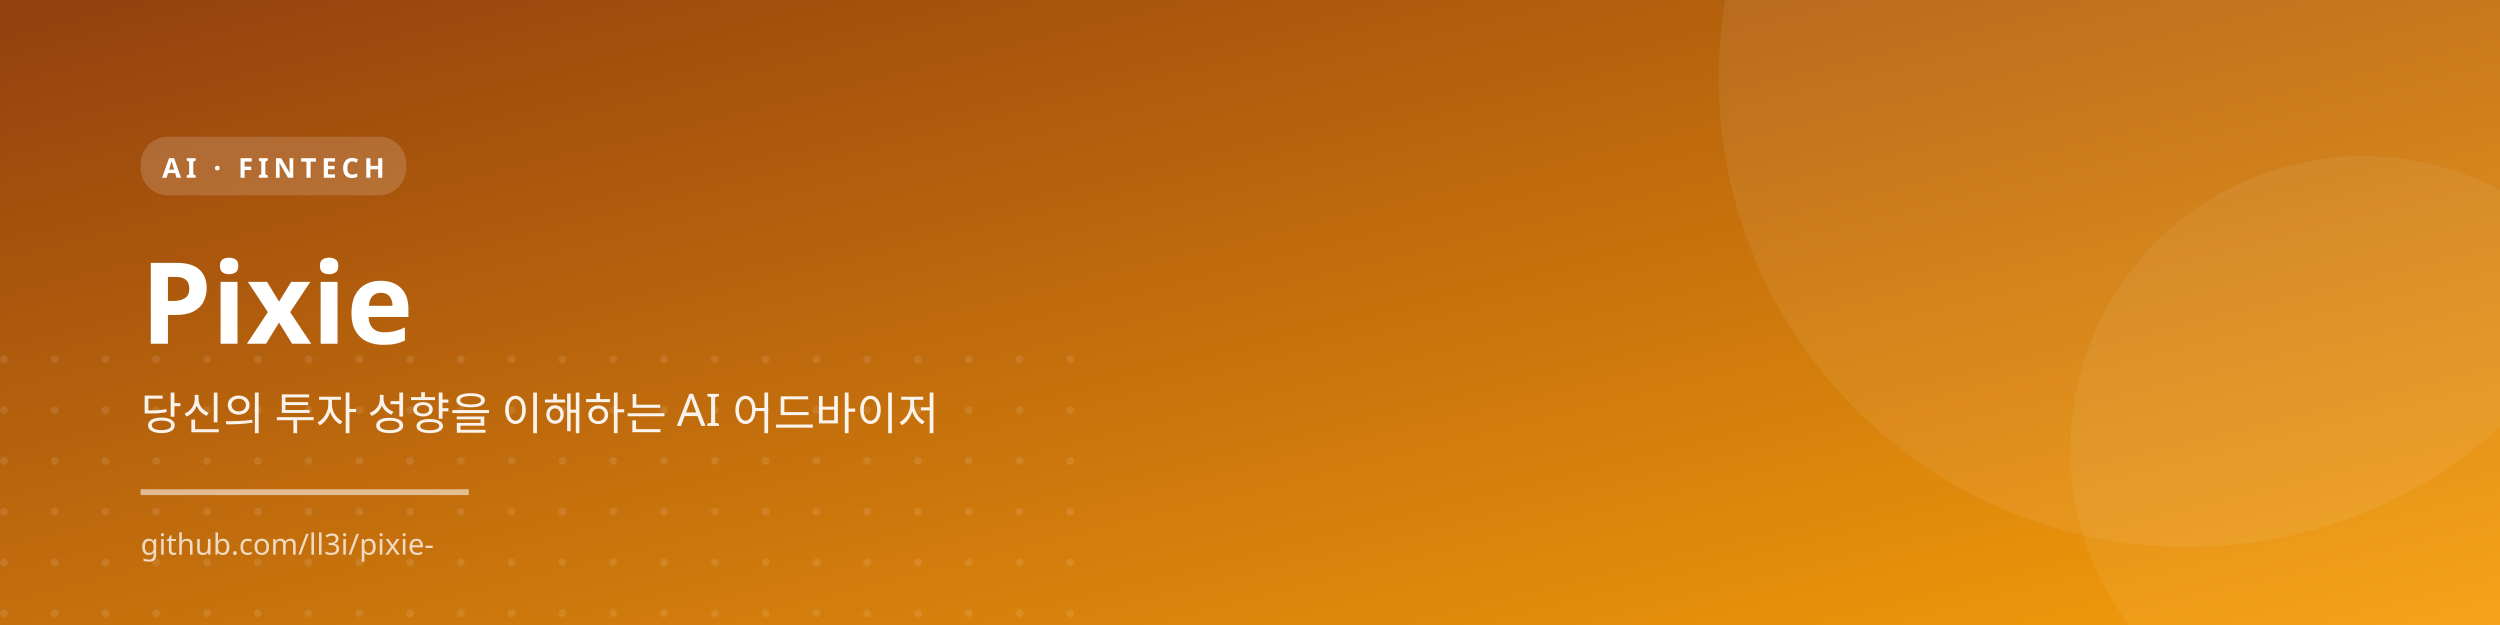
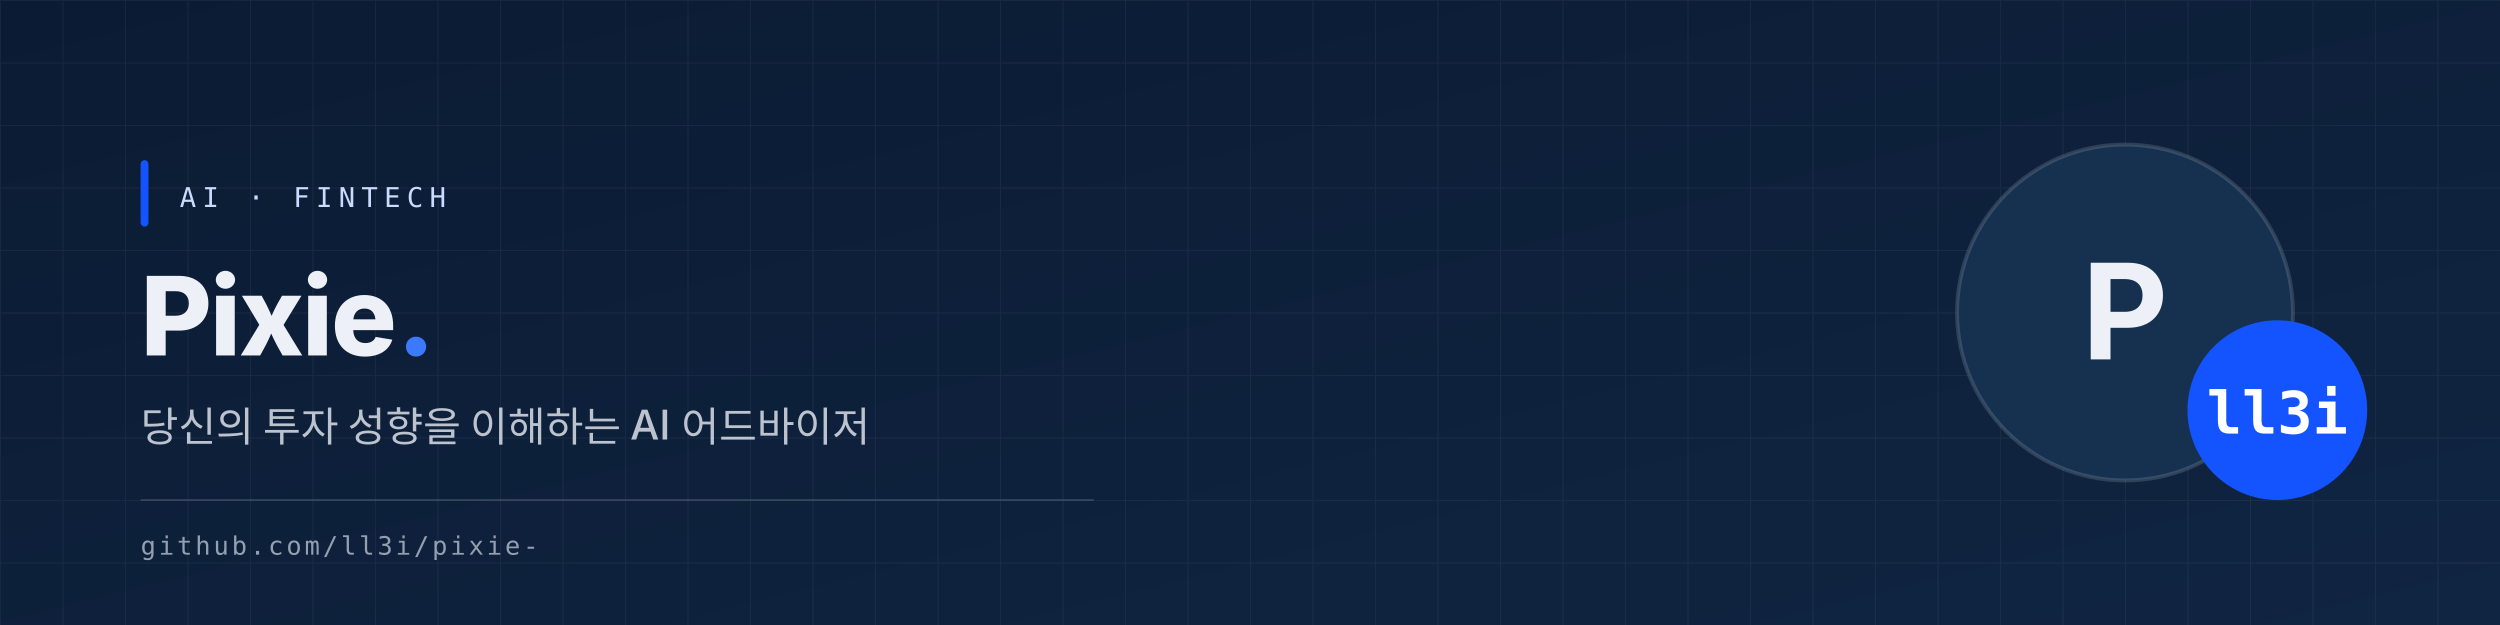
<svg xmlns="http://www.w3.org/2000/svg" width="1280" height="320" viewBox="0 0 1280 320" role="img" aria-label="Pixie banner">
  <defs>
-     <linearGradient id="bg" x1="0" y1="0" x2="1" y2="1">
-       <stop offset="0" stop-color="#92400E" />
-       <stop offset="1" stop-color="#F59E0B" />
+     <linearGradient id="ink" x1="0" y1="0" x2="1" y2="1">
+       <stop offset="0" stop-color="#0B1B33" />
+       <stop offset="1" stop-color="#102542" />
    </linearGradient>
-     <pattern id="dots" width="26" height="26" patternUnits="userSpaceOnUse">
-       <circle cx="2" cy="2" r="2" fill="#ffffff" opacity="0.10" />
+     <pattern id="grid" width="32" height="32" patternUnits="userSpaceOnUse">
+       <path d="M 32 0 L 0 0 0 32" fill="none" stroke="#FFFFFF" stroke-opacity="0.05" stroke-width="1" />
    </pattern>
  </defs>
-   <rect width="1280" height="320" fill="url(#bg)" />
-   <circle cx="1120" cy="40" r="240" fill="#ffffff" opacity="0.07" />
-   <circle cx="1210" cy="230" r="150" fill="#ffffff" opacity="0.06" />
-   <rect x="0" y="180" width="560" height="140" fill="url(#dots)" />
-   <rect x="72" y="70" rx="14" ry="14" width="136" height="30" fill="#ffffff" opacity="0.16" />
-   <text x="140" y="91" font-family="'Segoe UI','Apple SD Gothic Neo','Noto Sans KR',sans-serif" font-size="14" font-weight="700" letter-spacing="2.5" fill="#ffffff" text-anchor="middle">AI · FINTECH</text>
-   <text x="72" y="176" font-family="'Segoe UI','Apple SD Gothic Neo','Noto Sans KR',sans-serif" font-size="58" font-weight="800" fill="#ffffff">Pixie</text>
-   <text x="72" y="220" font-family="'Segoe UI','Apple SD Gothic Neo','Noto Sans KR',sans-serif" font-size="23" fill="#ffffff" opacity="0.92">당신의 투자 성향을 이해하는 AI 어드바이저</text>
-   <line x1="72" y1="252" x2="240" y2="252" stroke="#ffffff" stroke-width="3" opacity="0.55" />
-   <text x="72" y="284" font-family="'Segoe UI','Apple SD Gothic Neo','Noto Sans KR',sans-serif" font-size="15" fill="#ffffff" opacity="0.75">github.com/ll3i/pixie-</text>
+   <rect width="1280" height="320" fill="url(#ink)" />
+   <rect width="1280" height="320" fill="url(#grid)" />
+   <circle cx="1088" cy="160" r="86" fill="#16314F" />
+   <circle cx="1088" cy="160" r="86" fill="none" stroke="#FFFFFF" stroke-opacity="0.14" stroke-width="2" />
+   <circle cx="1166" cy="210" r="46" fill="#1454FE" />
+   <text x="1088" y="184" font-family="'Pretendard Variable',Pretendard,-apple-system,BlinkMacSystemFont,'Apple SD Gothic Neo','Malgun Gothic',system-ui,sans-serif" font-size="68" font-weight="700" fill="#EDF1F7" text-anchor="middle">P</text>
+   <text x="1166" y="222" font-family="'JetBrains Mono',ui-monospace,'SFMono-Regular',Menlo,monospace" font-size="30" font-weight="700" fill="#FFFFFF" text-anchor="middle">ll3i</text>
+   <rect x="72" y="82" width="4" height="34" rx="2" fill="#1454FE" />
+   <text x="92" y="106" font-family="'JetBrains Mono',ui-monospace,'SFMono-Regular',Menlo,monospace" font-size="14" letter-spacing="3.2" fill="#CADBFF">AI · FINTECH</text>
+   <text x="72" y="182" font-family="'Pretendard Variable',Pretendard,-apple-system,BlinkMacSystemFont,'Apple SD Gothic Neo','Malgun Gothic',system-ui,sans-serif" font-size="56" font-weight="800" letter-spacing="-1" fill="#EDF1F7">Pixie<tspan fill="#3B7AFF">.</tspan>
+   </text>
+   <text x="72" y="226" font-family="'Pretendard Variable',Pretendard,-apple-system,BlinkMacSystemFont,'Apple SD Gothic Neo','Malgun Gothic',system-ui,sans-serif" font-size="21" font-weight="500" fill="#EDF1F7" opacity="0.78">당신의 투자 성향을 이해하는 AI 어드바이저</text>
+   <line x1="72" y1="256" x2="560" y2="256" stroke="#FFFFFF" stroke-opacity="0.14" stroke-width="1" />
+   <text x="72" y="284" font-family="'JetBrains Mono',ui-monospace,'SFMono-Regular',Menlo,monospace" font-size="13" letter-spacing="1.5" fill="#94A0B0">github.com/ll3i/pixie-</text>
</svg>
